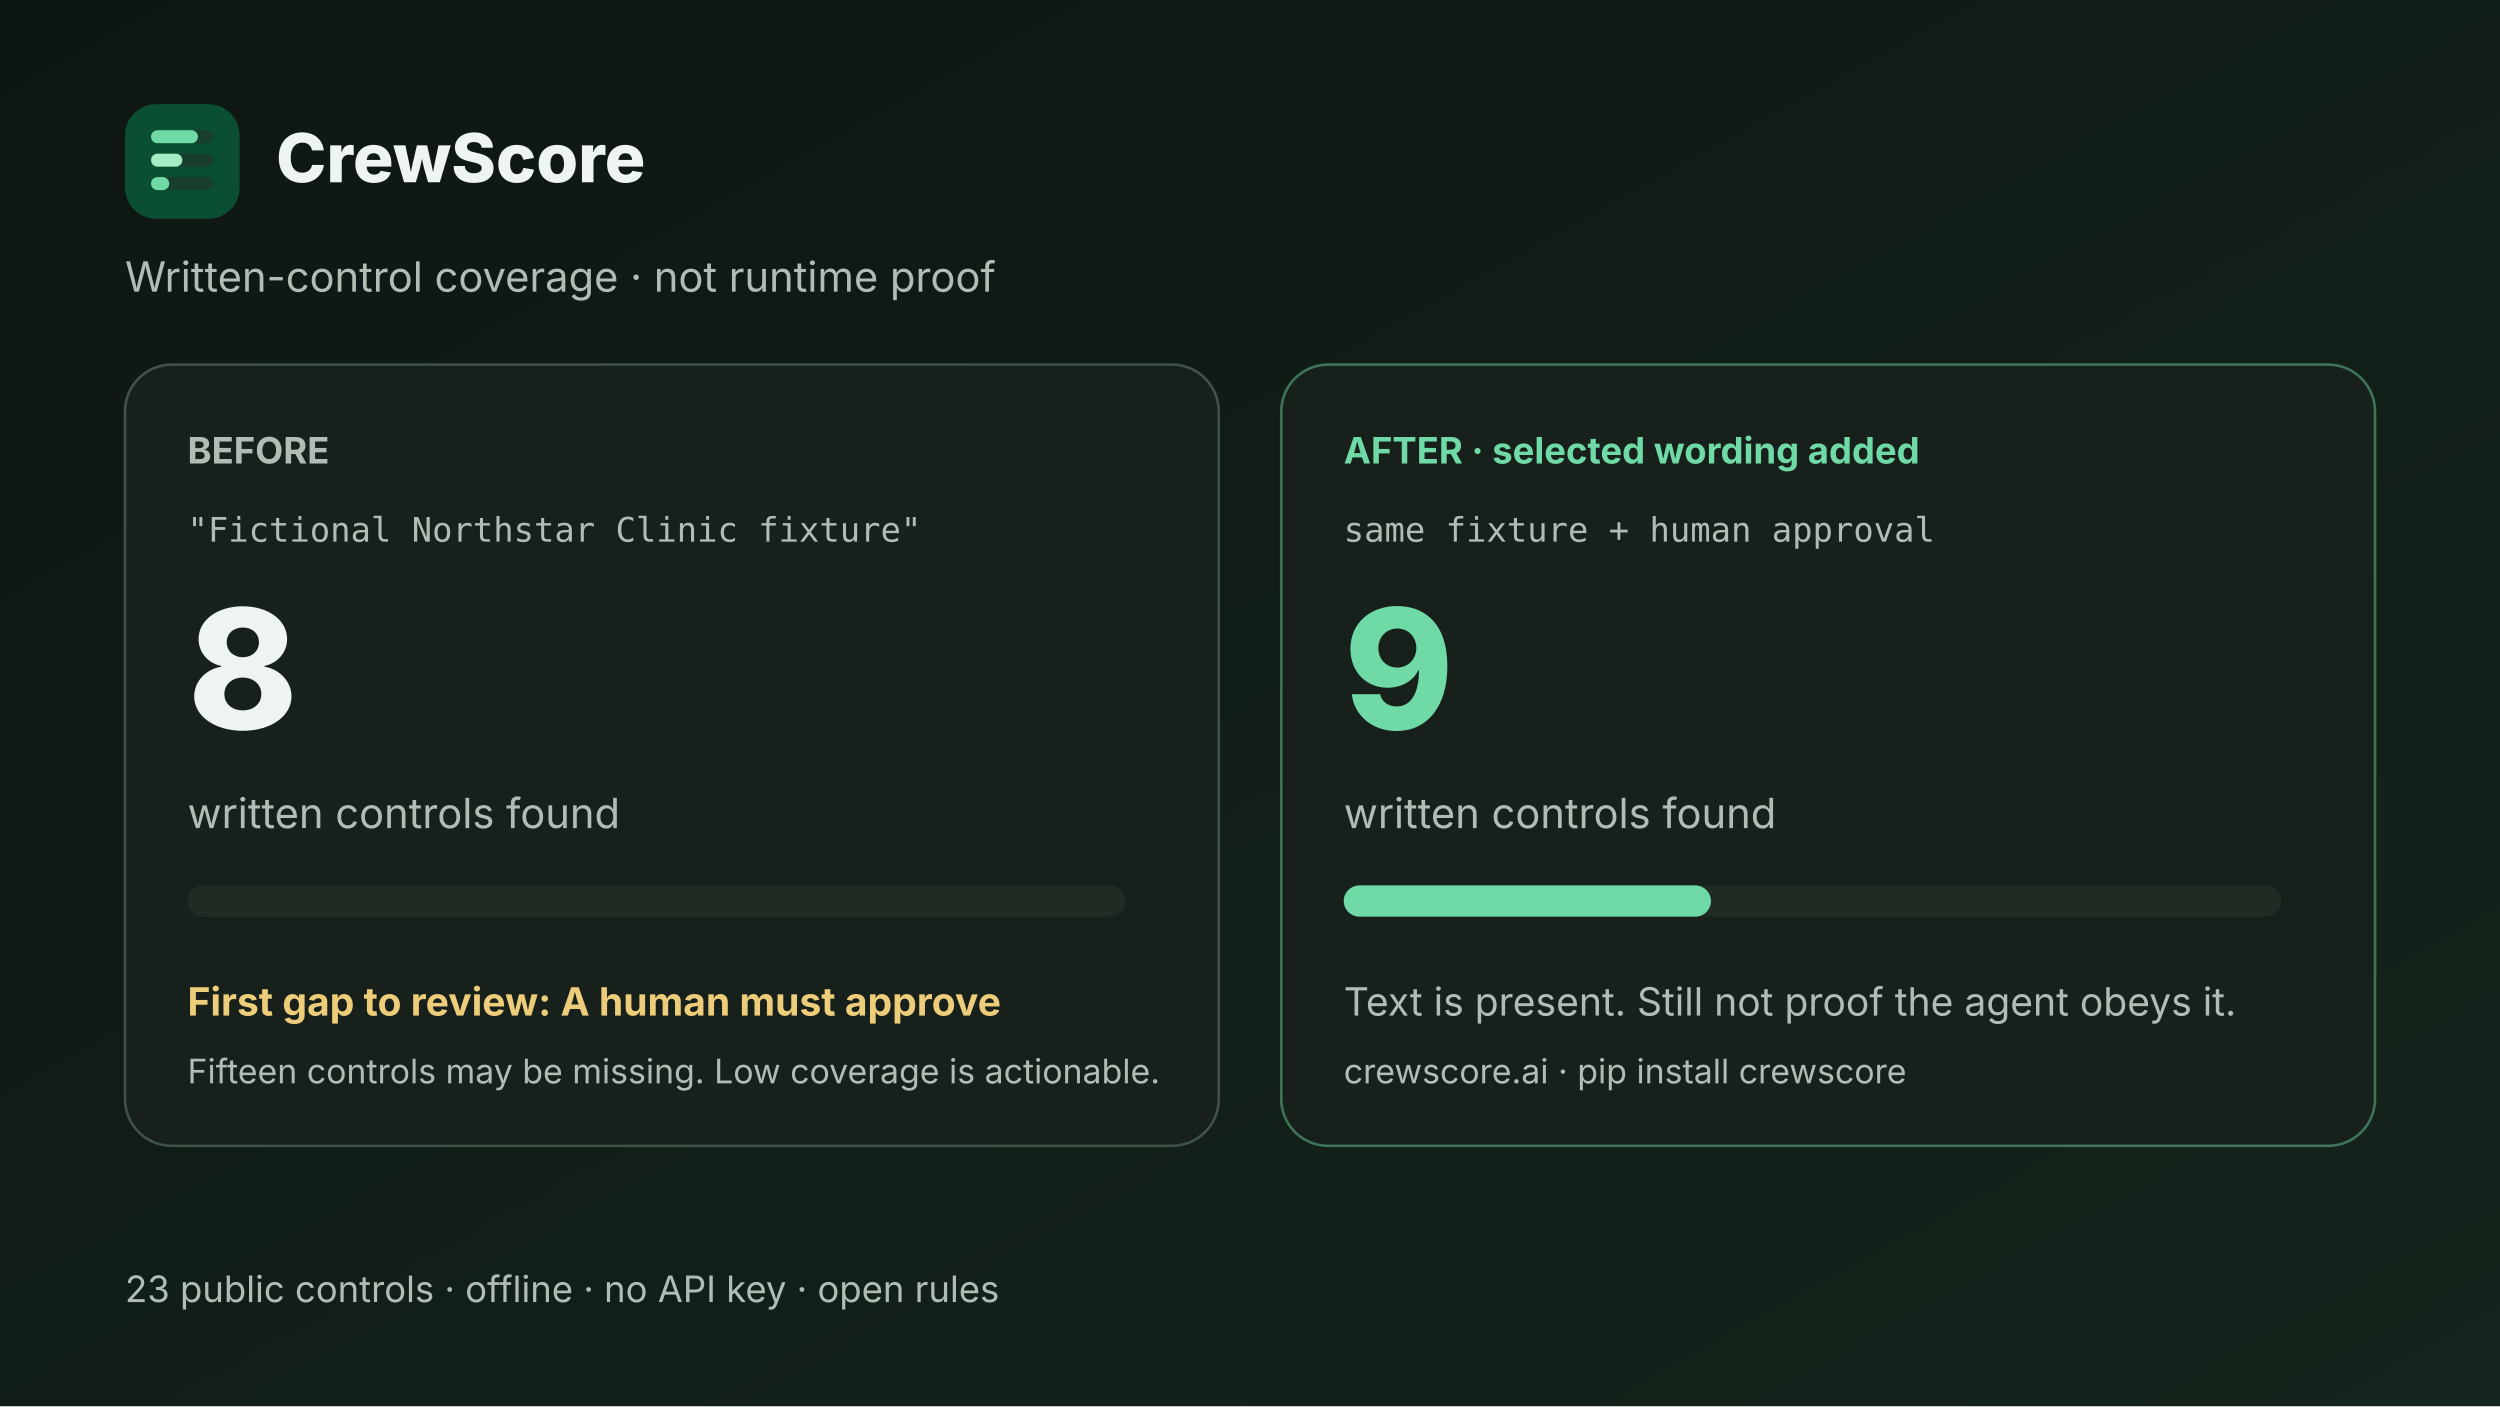
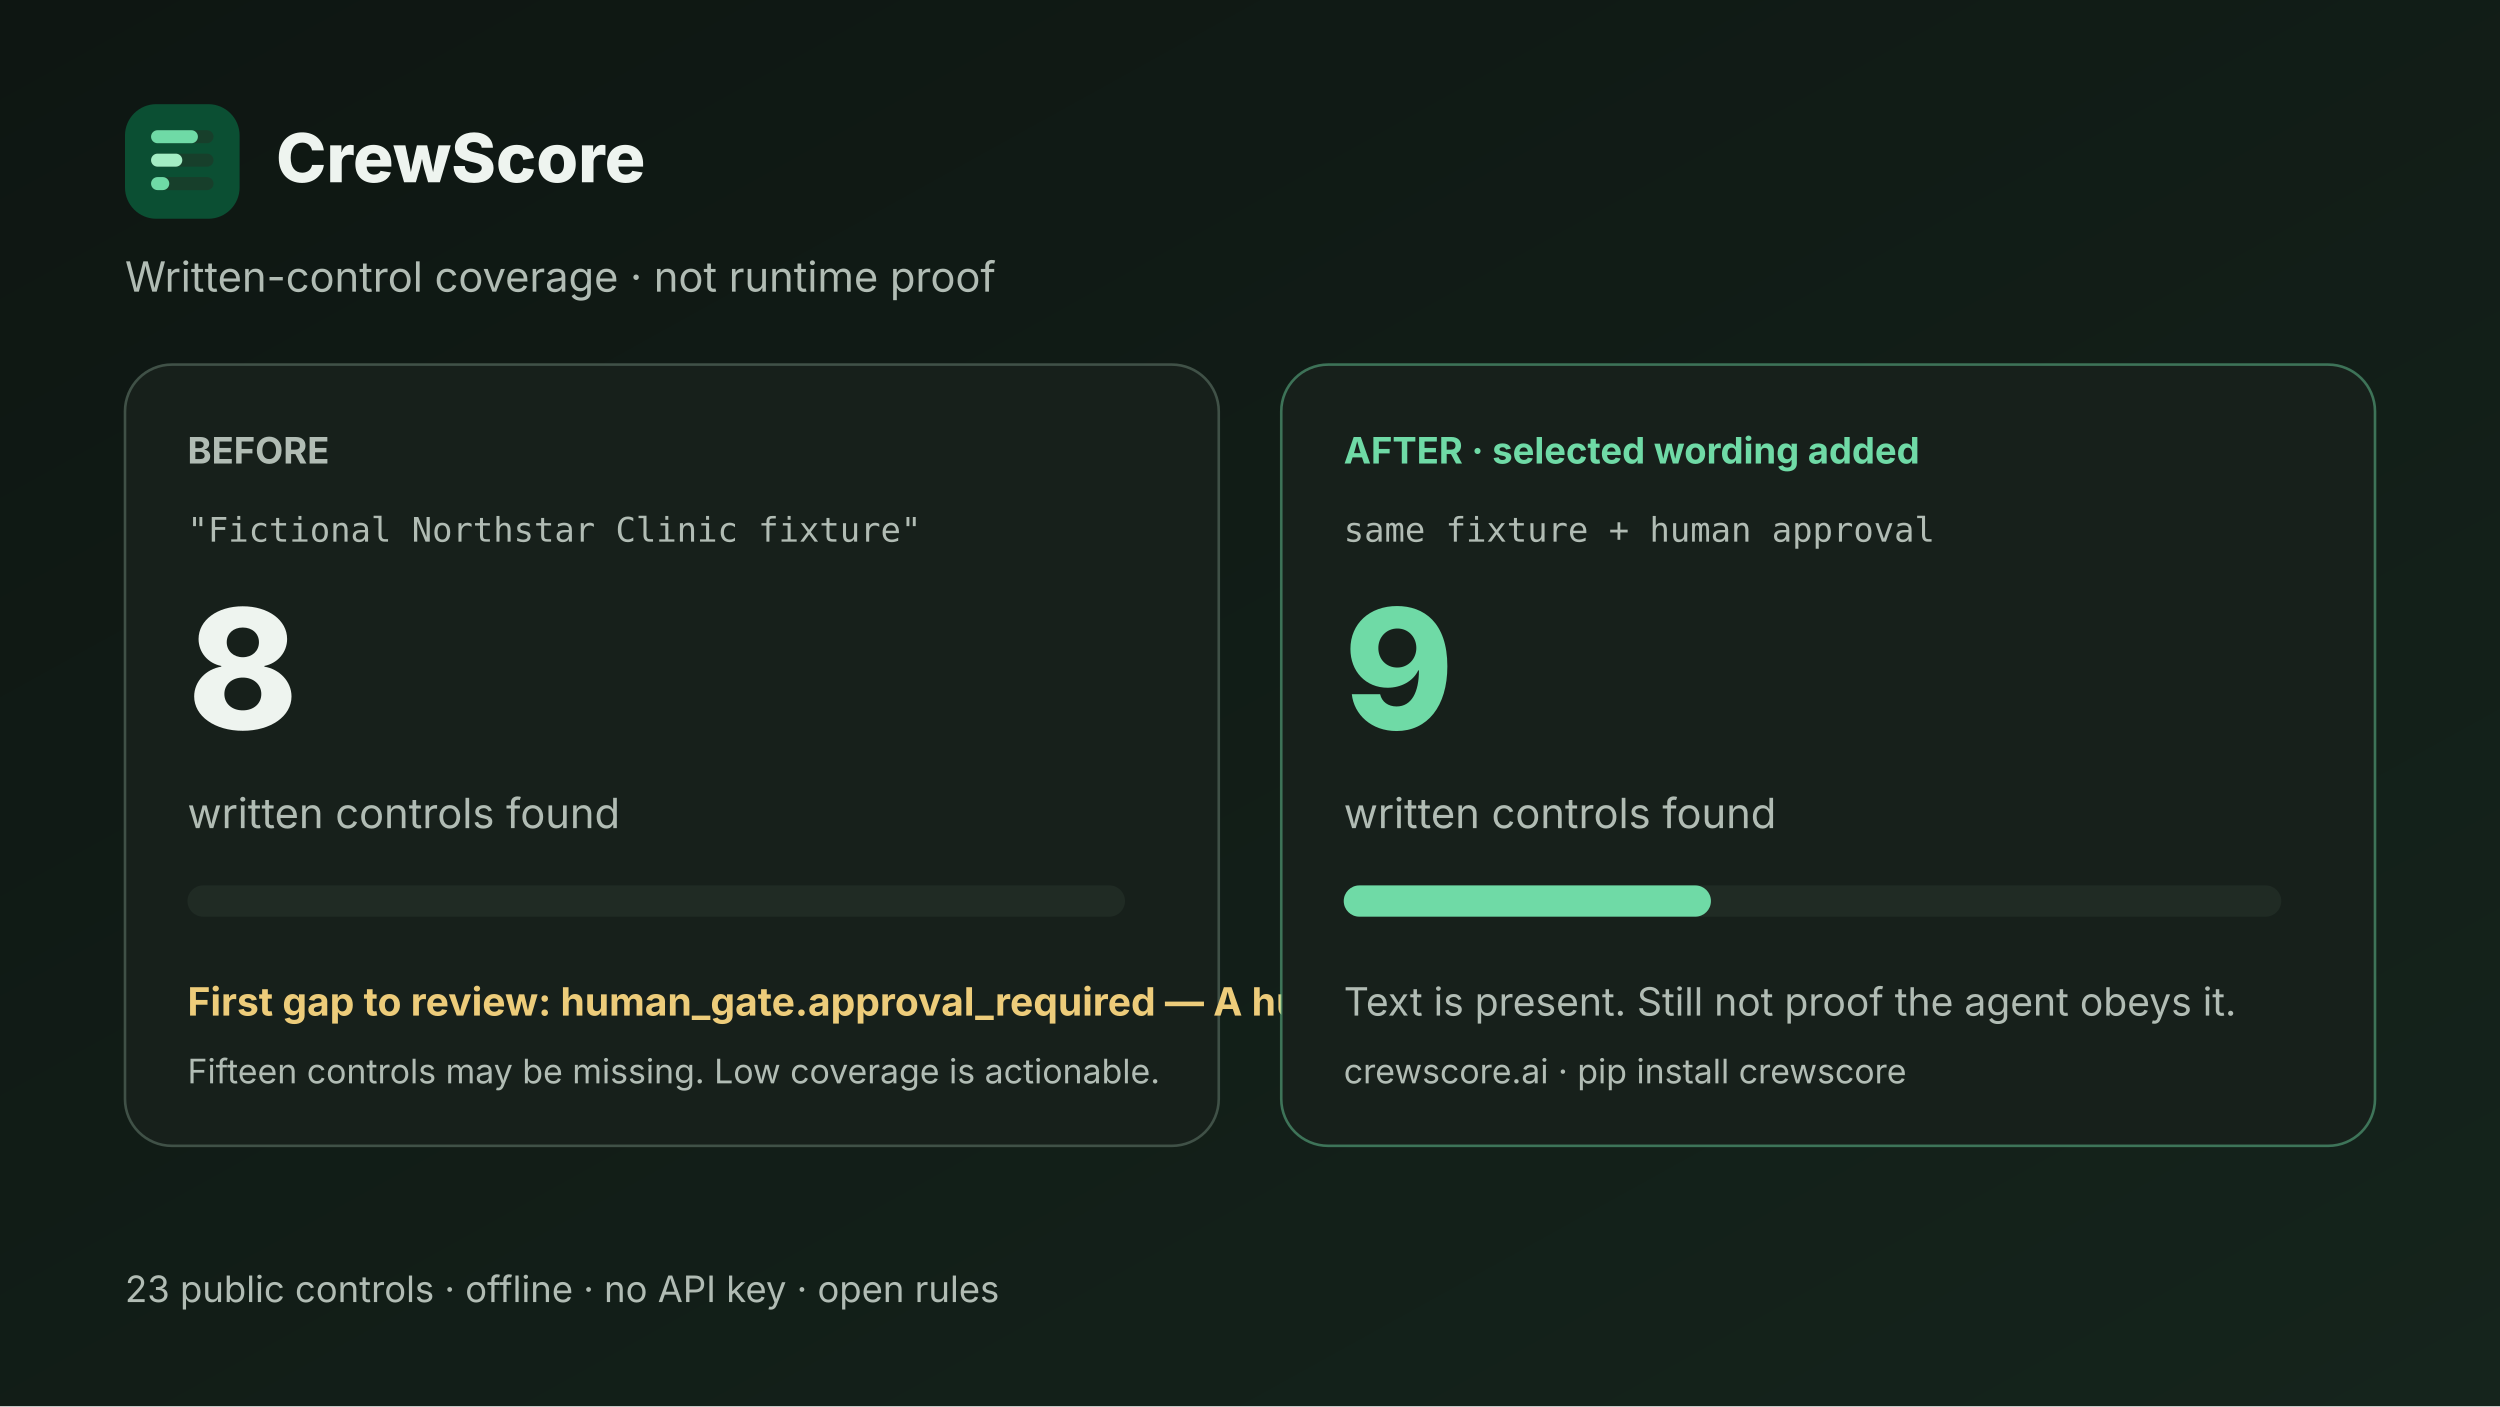
<svg xmlns="http://www.w3.org/2000/svg" width="960" height="540" viewBox="0 0 960 540" role="img" aria-labelledby="title desc">
  <defs>
    <linearGradient id="bg" x1="0" y1="0" x2="1" y2="1">
      <stop offset="0%" stop-color="#0E1612" />
      <stop offset="100%" stop-color="#15241C" />
    </linearGradient>
    <style>
      .t { font-family: system-ui, -apple-system, Segoe UI, sans-serif; fill: #EEF4EF; }
      .muted { fill: #B1BCB4; }
      .mint { fill: #6FDAA6; }
      .warn { fill: #EDCC7A; }
      .mono { font-family: ui-monospace, Consolas, monospace; }
    </style>
  </defs>
  <rect width="960" height="540" fill="url(#bg)" />
  <rect x="48" y="40" width="44" height="44" rx="12" fill="#0B4F33" />
  <rect x="58" y="50" width="24" height="5" rx="2.5" fill="#173F2B" />
  <rect x="58" y="50" width="18" height="5" rx="2.5" fill="#6FDAA6" />
  <rect x="58" y="59" width="24" height="5" rx="2.5" fill="#173F2B" />
  <rect x="58" y="59" width="12" height="5" rx="2.5" fill="#A3EDC4" />
  <rect x="58" y="68" width="24" height="5" rx="2.5" fill="#173F2B" />
  <rect x="58" y="68" width="7" height="5" rx="2.5" fill="#6FDAA6" />
  <text class="t" x="106" y="70" font-size="26" font-weight="800">CrewScore</text>
  <text class="t muted" x="48" y="112" font-size="16">Written-control coverage · not runtime proof</text>
  <rect x="48" y="140" width="420" height="300" rx="18" fill="#17201B" stroke="#405147" />
  <text class="t muted" x="72" y="178" font-size="14" font-weight="700">BEFORE</text>
  <text class="t mono muted" x="72" y="208" font-size="13">"Fictional Northstar Clinic fixture"</text>
  <text class="t" x="72" y="280" font-size="64" font-weight="800">8<span class="muted" font-size="32"> / 23</span>
  </text>
  <text class="t muted" x="72" y="318" font-size="16">written controls found</text>
  <rect x="72" y="340" width="360" height="12" rx="6" fill="#202B24" />
-   <text class="t warn" x="72" y="390" font-size="15" font-weight="700">First gap to review: A human must approve</text>
+   <text class="t warn" x="72" y="390" font-size="15" font-weight="700">First gap to review: human_gate.approval_required — A human must approve</text>
  <text class="t muted" x="72" y="416" font-size="13">Fifteen controls may be missing. Low coverage is actionable.</text>
  <rect x="492" y="140" width="420" height="300" rx="18" fill="#17201B" stroke="#6FDAA6" stroke-opacity="0.45" />
  <text class="t mint" x="516" y="178" font-size="14" font-weight="700">AFTER · selected wording added</text>
  <text class="t mono muted" x="516" y="208" font-size="13">same fixture + human approval</text>
  <text class="t mint" x="516" y="280" font-size="64" font-weight="800">9<span class="muted" font-size="32"> / 23</span>
  </text>
  <text class="t muted" x="516" y="318" font-size="16">written controls found</text>
  <rect x="516" y="340" width="360" height="12" rx="6" fill="#202B24" />
  <rect x="516" y="340" width="141" height="12" rx="6" fill="#6FDAA6" />
  <text class="t muted" x="516" y="390" font-size="15">Text is present. Still not proof the agent obeys it.</text>
  <text class="t muted" x="516" y="416" font-size="13">crewscore.ai · pip install crewscore</text>
  <text class="t muted" x="48" y="500" font-size="14">23 public controls · offline · no API key · open rules</text>
</svg>
